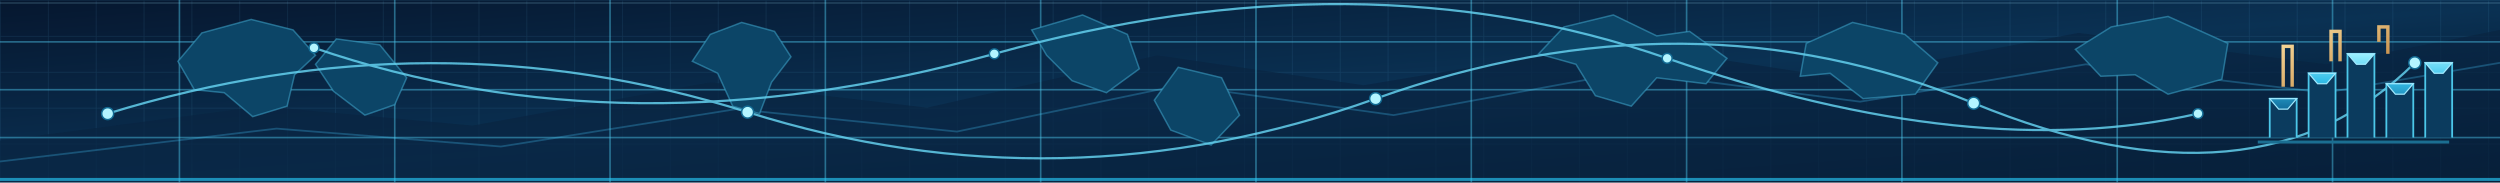
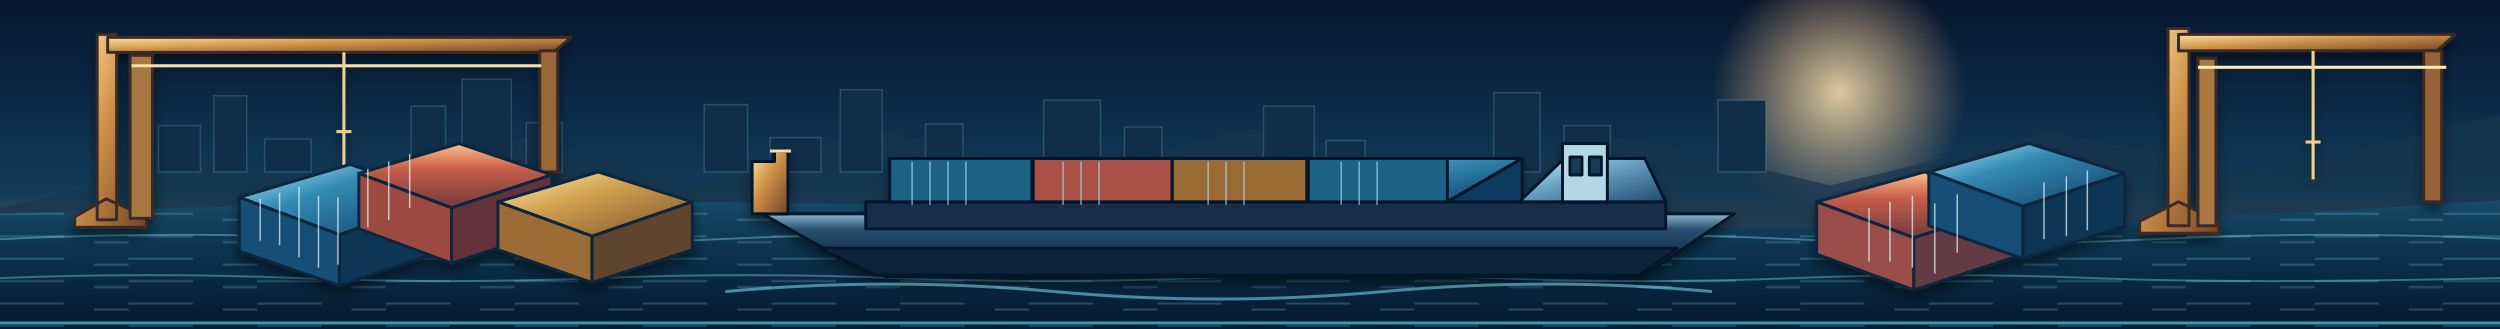
- <svg xmlns="http://www.w3.org/2000/svg" viewBox="0 0 1672 122" role="img" aria-label="OMEGA global commodity exchange artwork">
+ <svg xmlns="http://www.w3.org/2000/svg" viewBox="0 0 1672 220" role="img" aria-labelledby="title desc">
  <defs>
-     <linearGradient id="bg" x1="0" y1="0" x2="1" y2="1">
-       <stop offset="0" stop-color="#06172f" />
-       <stop offset=".52" stop-color="#0a3153" />
-       <stop offset="1" stop-color="#031225" />
+     <linearGradient id="sky" x1="0" y1="0" x2="0" y2="1">
+       <stop stop-color="#06162f" />
+       <stop offset=".58" stop-color="#123b59" />
+       <stop offset="1" stop-color="#d38a59" />
    </linearGradient>
-     <linearGradient id="cyan" x1="0" y1="0" x2="0" y2="1">
-       <stop offset="0" stop-color="#9af0ff" />
-       <stop offset=".48" stop-color="#35bfe9" />
-       <stop offset="1" stop-color="#126d9c" />
+     <linearGradient id="water" x1="0" y1="0" x2="0" y2="1">
+       <stop stop-color="#174b68" />
+       <stop offset=".36" stop-color="#0c344f" />
+       <stop offset="1" stop-color="#04182e" />
    </linearGradient>
-     <linearGradient id="gold" x1="0" y1="0" x2="1" y2="1">
-       <stop offset="0" stop-color="#ffe4a6" />
-       <stop offset="1" stop-color="#b87932" />
+     <linearGradient id="steel" x1="0" y1="0" x2="1" y2="1">
+       <stop stop-color="#d9f5ff" />
+       <stop offset=".42" stop-color="#6aa4c5" />
+       <stop offset="1" stop-color="#23486b" />
    </linearGradient>
-     <pattern id="grid" width="32" height="24" patternUnits="userSpaceOnUse">
-       <path d="M32 0H0V24" fill="none" stroke="#63b5d9" stroke-opacity=".12" stroke-width="1" />
+     <linearGradient id="crane" x1="0" y1="0" x2="1" y2="1">
+       <stop stop-color="#ffe5a1" />
+       <stop offset=".44" stop-color="#cf9149" />
+       <stop offset="1" stop-color="#704425" />
+     </linearGradient>
+     <linearGradient id="redBox" x1="0" y1="0" x2="0" y2="1">
+       <stop stop-color="#ffbf8a" />
+       <stop offset=".4" stop-color="#c65d49" />
+       <stop offset="1" stop-color="#713b3e" />
+     </linearGradient>
+     <linearGradient id="blueBox" x1="0" y1="0" x2="1" y2="1">
+       <stop stop-color="#bceeff" />
+       <stop offset=".38" stop-color="#338bb4" />
+       <stop offset="1" stop-color="#123b63" />
+     </linearGradient>
+     <linearGradient id="goldBox" x1="0" y1="0" x2="1" y2="1">
+       <stop stop-color="#fff0b5" />
+       <stop offset=".4" stop-color="#d3a24f" />
+       <stop offset="1" stop-color="#77502e" />
+     </linearGradient>
+     <linearGradient id="shipHull" x1="0" y1="0" x2="0" y2="1">
+       <stop stop-color="#8fb8ce" />
+       <stop offset=".25" stop-color="#284f6e" />
+       <stop offset="1" stop-color="#061b32" />
+     </linearGradient>
+     <radialGradient id="sun" cx=".5" cy=".5" r=".5">
+       <stop stop-color="#ffe6b2" stop-opacity=".85" />
+       <stop offset="1" stop-color="#ffbd78" stop-opacity="0" />
+     </radialGradient>
+     <pattern id="waterLines" width="86" height="15" patternUnits="userSpaceOnUse">
+       <path d="M0 8h43m20 4h23" stroke="#8ddcf4" stroke-opacity=".23" stroke-width="1.4" />
    </pattern>
+     <filter id="shadow" x="-20%" y="-30%" width="150%" height="170%">
+       <feGaussianBlur in="SourceAlpha" stdDeviation="4" />
+       <feOffset dy="5" />
+       <feComponentTransfer>
+         <feFuncA type="linear" slope=".45" />
+       </feComponentTransfer>
+       <feMerge>
+         <feMergeNode />
+         <feMergeNode in="SourceGraphic" />
+       </feMerge>
+     </filter>
  </defs>
-   <rect width="1672" height="122" fill="url(#bg)" />
-   <rect width="1672" height="122" fill="url(#grid)" />
-   <path d="M0 94 175 71 316 84 475 55 620 72 774 37 912 57 1080 29 1230 52 1390 22 1556 43 1672 20V122H0Z" fill="#082441" opacity=".72" />
-   <path d="M0 108 185 86 335 98 492 73 640 88 789 57 932 77 1090 48 1244 68 1395 43 1555 62 1672 42" fill="none" stroke="#2a7ba6" stroke-opacity=".52" stroke-width="1.2" />
-   <g fill="none" stroke="#4dc7ec" stroke-opacity=".46" stroke-width="1.1">
-     <path d="M120 0v122M264 0v122M408 0v122M552 0v122M696 0v122M840 0v122M984 0v122M1128 0v122M1272 0v122M1416 0v122M1560 0v122" />
-     <path d="M0 28h1672M0 60h1672M0 92h1672" />
+   <rect width="1672" height="220" fill="url(#sky)" />
+   <circle cx="1230" cy="62" r="85" fill="url(#sun)" />
+   <path d="M0 139 130 109 237 128 353 92 463 123 585 87 715 117 836 86 952 119 1090 92 1224 124 1370 89 1516 115 1672 77V220H0Z" fill="#17354c" opacity=".7" />
+   <g fill="#102e47" stroke="#7cb0ca" stroke-opacity=".26">
+     <path d="M106 115V84h28v31Zm37 0V64h22v51Zm34 0V93h31v22Zm98 0V71h23v44Zm34 0V53h33v62Zm43 0V82h24v33Zm119 0V70h29v45Zm44 0V92h34v23Zm47 0V60h28v55Zm57 0V83h25v32Zm79 0V67h38v48Zm54 0V85h25v30Zm93 0V71h34v44Zm42 0V94h26v21Zm112 0V62h31v53Zm47 0V84h31v31Zm103 0V67h32v48Z" />
  </g>
-   <g fill="#0c4567" stroke="#3ea6cc" stroke-opacity=".55" stroke-width="1">
-     <path d="m135 22 33-9 28 7 15 17-14 13-5 21-23 7-19-16-20-2-11-19Z" />
-     <path d="m225 26 29 4 18 22-8 18-20 7-21-16-12-18Z" />
-     <path d="m475 23 21-8 22 6 11 17-13 17-8 21-18-5-10-22-17-8Z" />
-     <path d="m690 20 34-10 30 13 8 23-22 16-23-8-17-17Z" />
-     <path d="m788 45 29 7 12 25-19 20-27-10-11-20Z" />
-     <path d="m1046 18 33-8 29 14 22-3 25 18-14 17-33-4-17 19-24-7-13-21-25-7Z" />
-     <path d="m1208 29 31-14 35 8 22 19-15 21-35 3-22-17-20 2Z" />
-     <path d="m1412 18 38-7 40 18-4 24-36 10-22-13-23 1-17-18Z" />
+   <path d="M0 143Q440 126 832 145T1672 134V220H0Z" fill="url(#water)" />
+   <path d="M0 143Q440 126 832 145T1672 134V220H0Z" fill="url(#waterLines)" />
+   <g opacity=".4" fill="none" stroke="#7fdcf3" stroke-width="1.3">
+     <path d="M0 160q120-6 240 0t240 0 240 0 240 0 240 0 240 0 240 0 192 0" />
+     <path d="M0 186q100-4 200 0t200 0 200 0 200 0 200 0 200 0 200 0 272 0" />
  </g>
-   <g stroke="#66d5f3" stroke-width="1.5" fill="none" opacity=".82">
-     <path d="M72 76Q290 9 500 75T920 66 1320 69 1615 42" />
-     <path d="M210 32Q420 104 665 36T1115 39 1470 76" />
+   <g filter="url(#shadow)" stroke="#3b2b25" stroke-width="2" stroke-linejoin="round">
+     <path d="M65 147V23h13v124Zm-15-2 21-12 27 12v7H50Z" fill="url(#crane)" />
+     <path d="M72 25h310l-12 10H72Z" fill="url(#crane)" />
+     <path d="M361 34h12v81h-12Z" fill="#9a6838" />
+     <path d="M87 37h15v109H87Z" fill="#a87841" />
+     <path d="M88 44h274" fill="none" stroke="#f8dfa7" stroke-width="2" />
+     <path d="M230 35v53m-5 0h10m-5 0v27" fill="none" stroke="#f2cf8a" stroke-width="2" />
+     <path d="M1450 151V19h14v132Zm-19-3 26-13 27 13v8h-53Z" fill="url(#crane)" />
+     <path d="M1457 23h185l-12 11h-173Z" fill="url(#crane)" />
+     <path d="M1621 34h12v101h-12Z" fill="#966439" />
+     <path d="M1470 39h12v112h-12Z" fill="#a87841" />
+     <path d="M1470 45h166" fill="none" stroke="#ffebbb" stroke-width="2" />
+     <path d="M1547 34v61m-5 0h10m-5 0v25" fill="none" stroke="#efd18d" stroke-width="2" />
  </g>
-   <g fill="#b4f5ff" stroke="#126b94" stroke-width="1">
-     <circle cx="72" cy="76" r="4" />
-     <circle cx="500" cy="75" r="4" />
-     <circle cx="920" cy="66" r="4" />
-     <circle cx="1320" cy="69" r="4" />
-     <circle cx="1615" cy="42" r="4" />
-     <circle cx="210" cy="32" r="3.3" />
-     <circle cx="665" cy="36" r="3.3" />
-     <circle cx="1115" cy="39" r="3.3" />
-     <circle cx="1470" cy="76" r="3.3" />
+   <g filter="url(#shadow)" stroke="#0a263d" stroke-width="2" stroke-linejoin="round">
+     <path d="m160 132 74-22 67 22-74 25Z" fill="url(#blueBox)" />
+     <path d="m160 132 67 25v34l-67-23Z" fill="#155075" />
+     <path d="m227 157 74-25v34l-74 25Z" fill="#0d3657" />
+     <path d="m240 116 67-20 62 21-67 22Z" fill="url(#redBox)" />
+     <path d="m240 116 62 23v37l-62-23Z" fill="#9d4b43" />
+     <path d="m302 139 67-22v37l-67 22Z" fill="#63333d" />
+     <path d="m333 135 67-20 63 20-67 23Z" fill="url(#goldBox)" />
+     <path d="m333 135 63 23v31l-63-22Z" fill="#9b6c34" />
+     <path d="m396 158 67-23v32l-67 22Z" fill="#60442d" />
+     <path d="m1215 135 72-20 66 21-73 23Z" fill="url(#redBox)" />
+     <path d="m1215 135 65 24v35l-65-24Z" fill="#9a4e48" />
+     <path d="m1280 159 73-23v34l-73 24Z" fill="#633a44" />
+     <path d="m1290 115 67-19 64 20-68 22Z" fill="url(#blueBox)" />
+     <path d="m1290 115 63 23v35l-63-22Z" fill="#155075" />
+     <path d="m1353 138 68-22v35l-68 22Z" fill="#0c3456" />
  </g>
-   <g transform="translate(1510 13)">
-     <path d="M0 82h128" stroke="#1b6e91" stroke-width="2" />
-     <path d="M8 79V53h18v26m8 0V36h18v43m8 0V23h18v56m8 0V43h18v36m8 0V29h18v50" fill="#0b3b5e" stroke="#4cc7e9" stroke-width="1.2" />
-     <path d="M8 53h18l-6 7H14Zm26-17h18l-6 7H40Zm26-13h18l-6 7H66Zm26 20h18l-6 7H92Zm26-14h18l-6 7h-6Z" fill="url(#cyan)" stroke="#a2eaff" stroke-width=".8" />
-     <path d="M17 45V18h6v27m26-17V8h6v20m26-13V5h6v18" fill="none" stroke="url(#gold)" stroke-width="2.3" />
+   <g opacity=".7" fill="none" stroke="#e6f9ff" stroke-width="1">
+     <path d="M174 133v28m13-32v35m13-39v47m13-41v48m13-47v45m20-64v39m14-44v39m14-44v36" />
+     <path d="M1250 139v36m14-40v40m15-44v48m15-43v47m15-53v39m58-47v38m15-42v40m14-44v40" />
  </g>
-   <path d="M0 120H1672" stroke="#27c7f5" stroke-opacity=".65" stroke-width="2" />
-   <path d="M0 2H1672" stroke="#a7eaff" stroke-opacity=".18" stroke-width="1" />
+   <g filter="url(#shadow)" stroke="#06172a" stroke-width="2" stroke-linejoin="round">
+     <path d="M510 143h650l-62 42H592l-45-21Z" fill="url(#shipHull)" />
+     <path d="M548 166h574l-26 18H586Z" fill="#0a233b" />
+     <path d="M579 135h535v18H579Z" fill="#132f4a" />
+     <path d="m595 135 55-29h95l-55 29Z" fill="url(#blueBox)" />
+     <path d="M595 135h95v-29h-95Z" fill="#1b6385" />
+     <path d="m690 135 55-29v29Z" fill="#103b5d" />
+     <path d="m691 135 50-29h93l-50 29Z" fill="url(#redBox)" />
+     <path d="M691 135h93v-29h-93Z" fill="#a95147" />
+     <path d="m784 135 50-29v29Z" fill="#633741" />
+     <path d="m784 135 48-29h90l-48 29Z" fill="url(#goldBox)" />
+     <path d="M784 135h90v-29h-90Z" fill="#9a6b35" />
+     <path d="m874 135 48-29v29Z" fill="#61432e" />
+     <path d="m875 135 50-29h93l-50 29Z" fill="url(#blueBox)" />
+     <path d="M875 135h93v-29h-93Z" fill="#1b6385" />
+     <path d="m968 135 50-29v29Z" fill="#103b5d" />
+     <path d="m1016 135 30-29h54l14 29Z" fill="url(#steel)" />
+     <path d="M1045 135v-39h30v39Z" fill="#b5d8e7" />
+     <path d="M1050 105h8v12h-8Zm13 0h8v12h-8Z" fill="#163a55" />
+     <path d="M526 143h-23v-35h15v-7h9v42Z" fill="url(#crane)" />
+     <path d="M515 101h14" stroke="#f6e0b0" />
+   </g>
+   <g opacity=".65" stroke="#a8e7f9" stroke-width="1">
+     <path d="M610 137v-29m12 29v-29m12 29v-29m12 29v-29m65 0v29m12-29v29m12-29v29m73-29v29m12-29v29m12-29v29m65-29v29m12-29v29m12-29v29" />
+   </g>
+   <path d="M485 195q110-10 220 0t220 0 220 0" fill="none" stroke="#7edff6" stroke-width="2" opacity=".55" />
+   <path d="M0 216H1672" stroke="#4bd0f4" stroke-opacity=".7" stroke-width="2" />
</svg>
